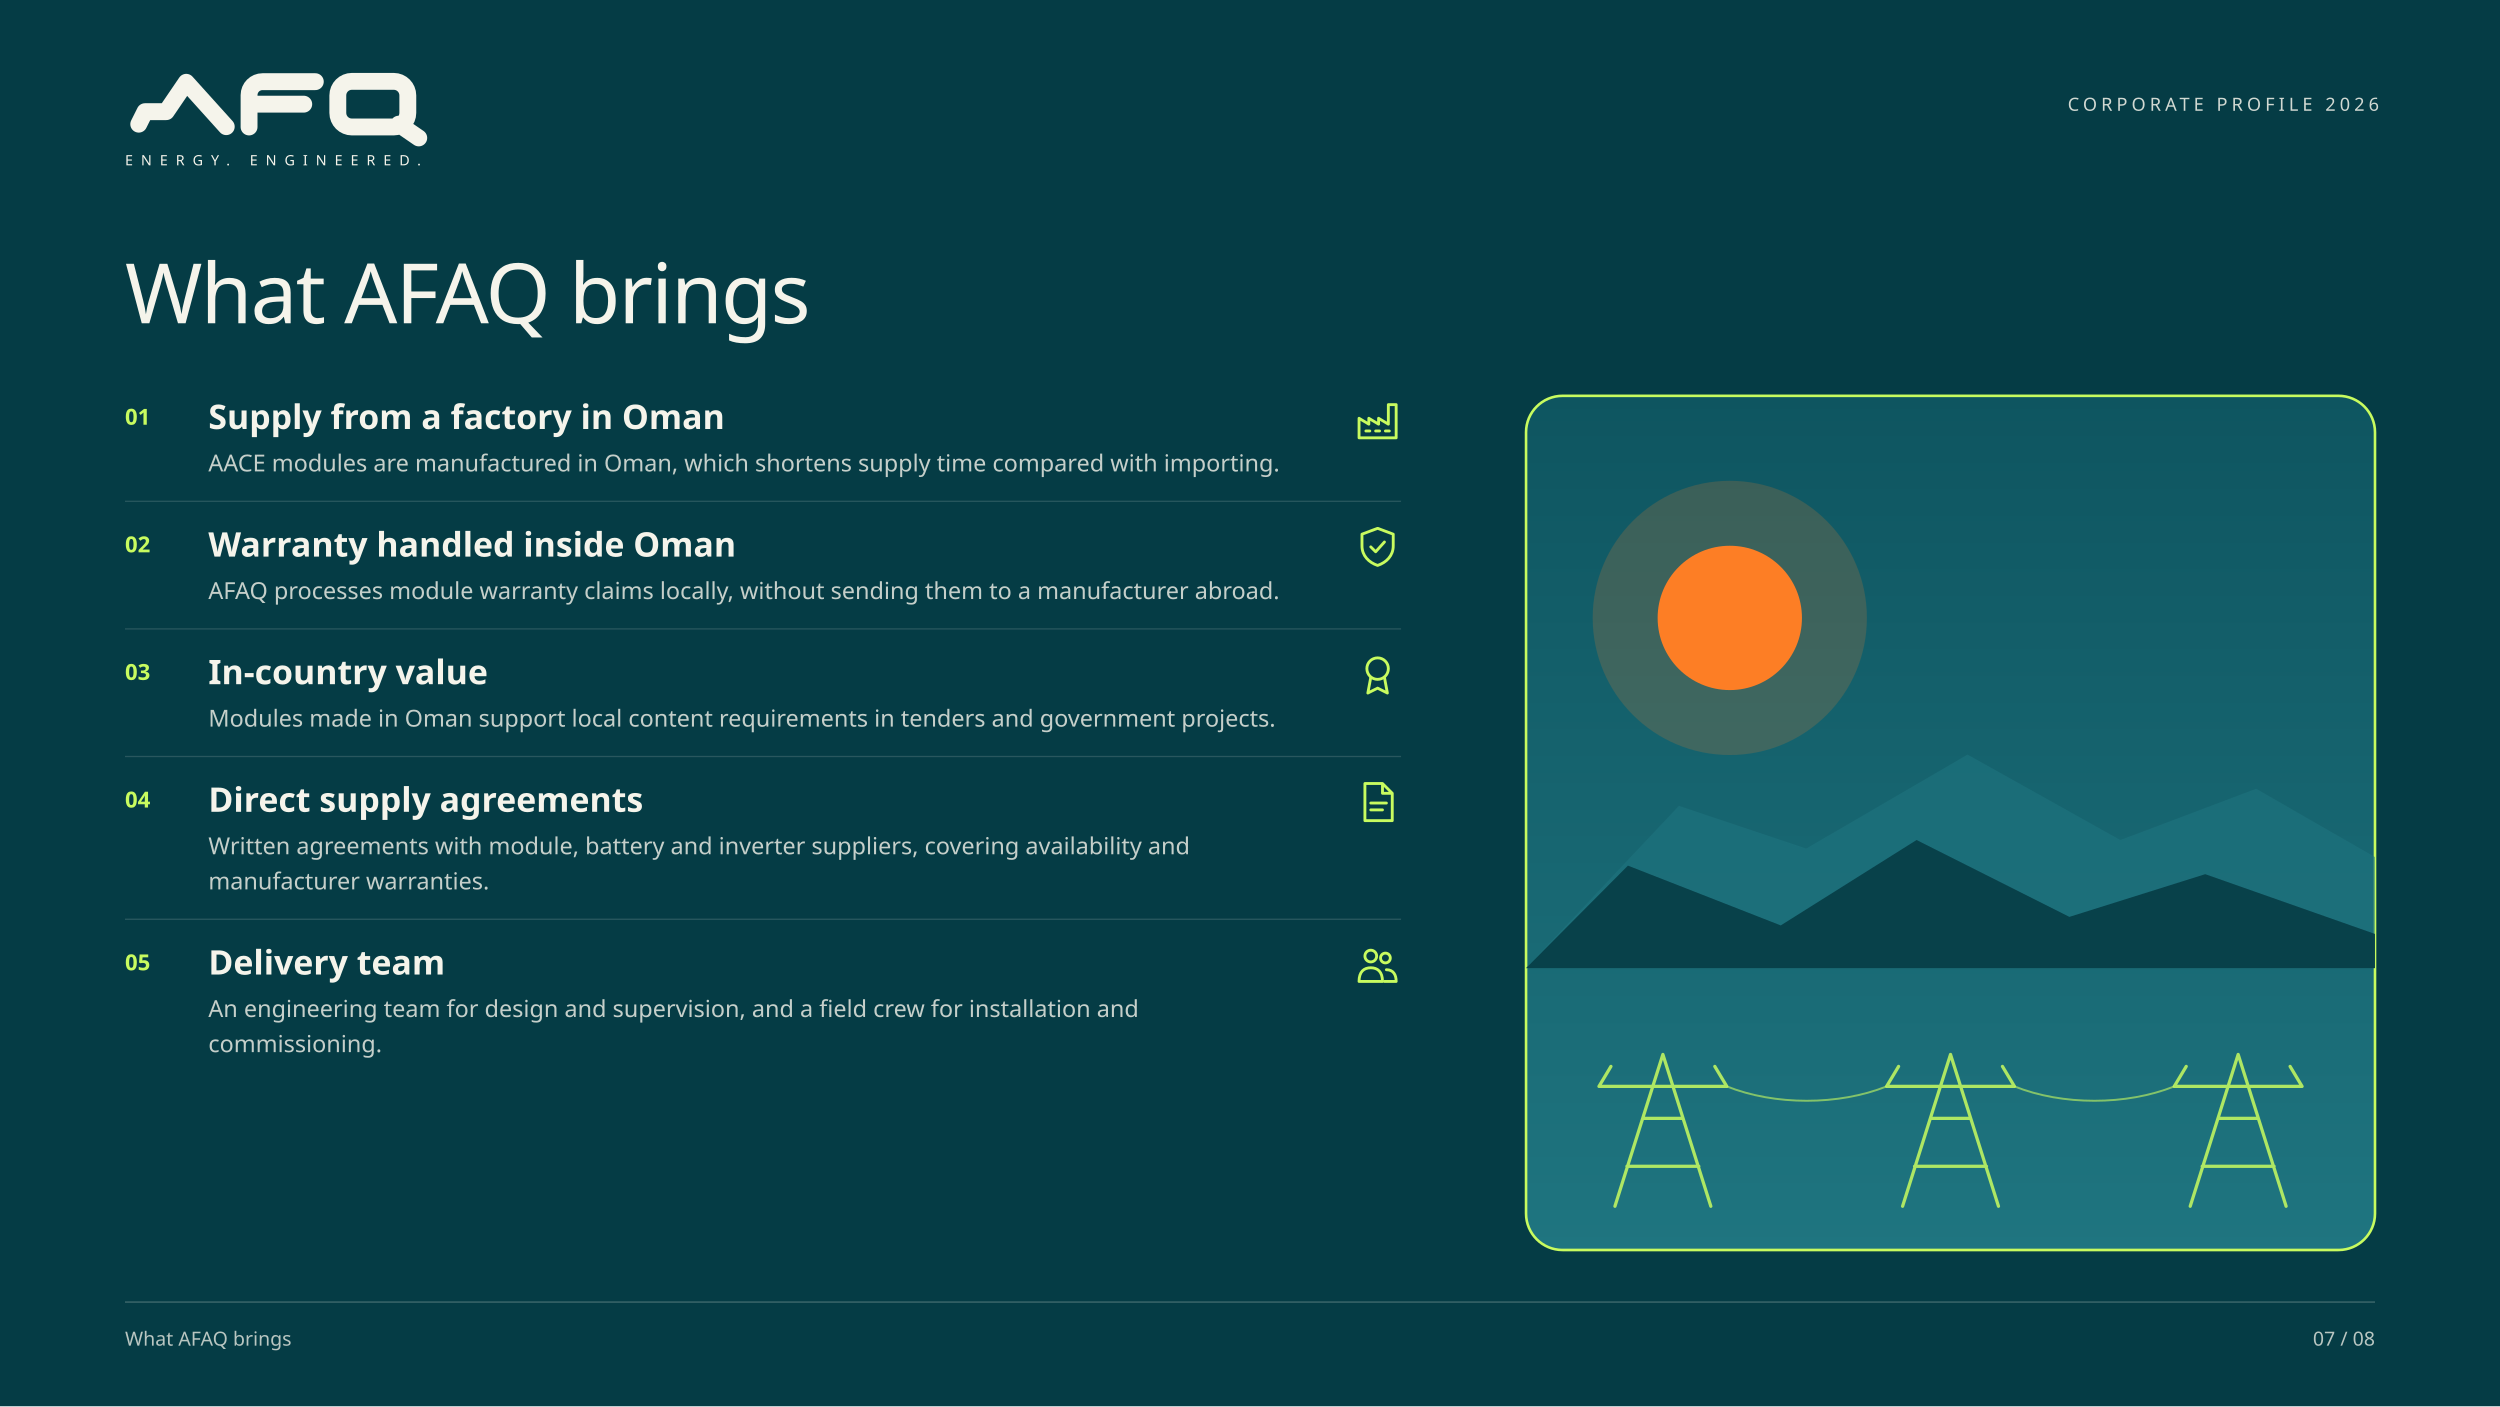
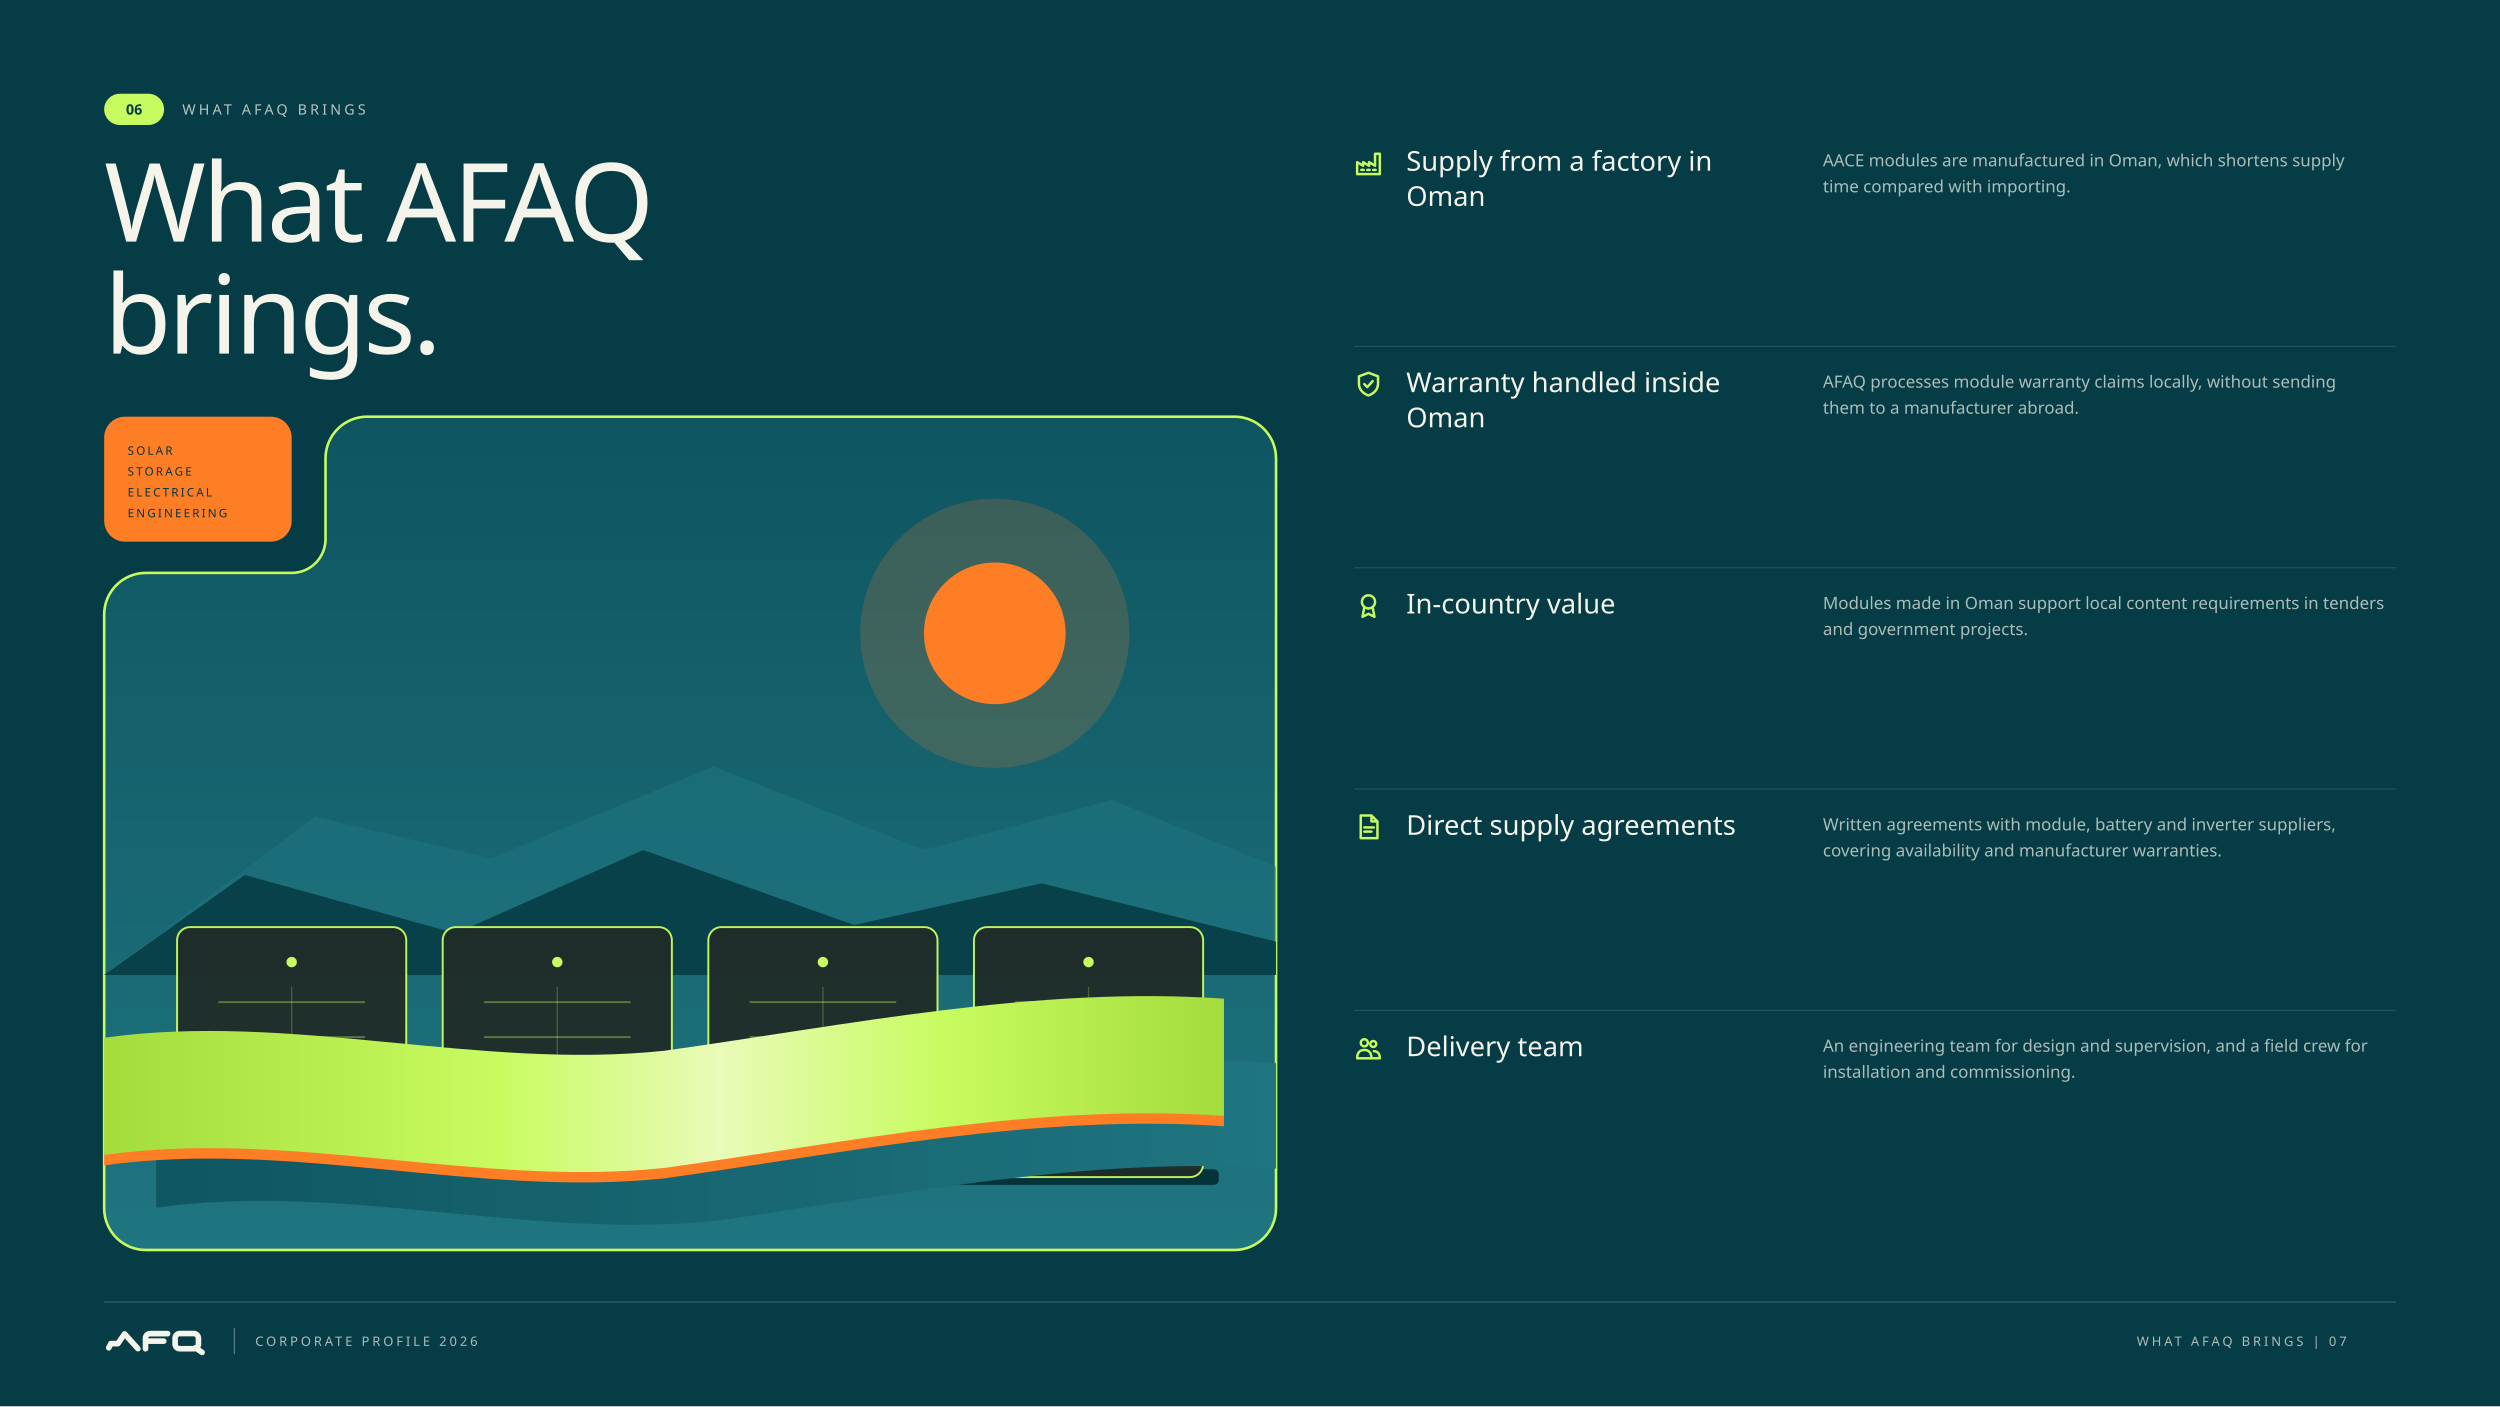
<svg xmlns="http://www.w3.org/2000/svg" width="1920" height="1080" viewBox="0 0 1920 1080">
  <defs>
-     <linearGradient id="grad-1" gradientUnits="userSpaceOnUse" x1="0" y1="304" x2="0" y2="960">
+     <linearGradient id="grad-1" gradientUnits="userSpaceOnUse" x1="0" y1="320" x2="0" y2="960">
      <stop offset="0" stop-color="#0E5560" stop-opacity="1" />
      <stop offset="1" stop-color="#1F7580" stop-opacity="1" />
    </linearGradient>
+     <linearGradient id="grad-2" gradientUnits="userSpaceOnUse" x1="80" y1="0" x2="980" y2="0">
+       <stop offset="0" stop-color="#0E5560" stop-opacity="1" />
+       <stop offset="1" stop-color="#1F7580" stop-opacity="1" />
+     </linearGradient>
+     <linearGradient id="grad-3" gradientUnits="userSpaceOnUse" x1="80" y1="0" x2="940" y2="0">
+       <stop offset="0" stop-color="#A4DC3C" stop-opacity="1" />
+       <stop offset="0.35" stop-color="#C8FB5F" stop-opacity="1" />
+       <stop offset="0.55" stop-color="#E9FBB8" stop-opacity="1" />
+       <stop offset="0.75" stop-color="#C8FB5F" stop-opacity="1" />
+       <stop offset="1" stop-color="#A4DC3C" stop-opacity="1" />
+     </linearGradient>
  </defs>
  <rect id="Background" x="0" y="0" width="1920" height="1080" fill="#053C45" />
-   <g id="Header">
-     <g id="Logo-Lockup">
-       <g id="Wordmark-AFQ">
-         <path id="Letter-A" d="M 106.56 95.36 L 111.36 85.76 L 127.68 85.76 L 143.04 63.2 L 173.76 97.28" fill="none" stroke="#F5F4EB" stroke-width="12.96" stroke-linecap="round" stroke-linejoin="round" />
-         <path id="Letter-F" d="M 191.28 97.52 L 191.28 73.04 C 191.28 67.33 195.89 62.72 201.6 62.72 L 242.16 62.72 M 191.28 80 L 233.28 80" fill="none" stroke="#F5F4EB" stroke-width="12.96" stroke-linecap="round" stroke-linejoin="round" />
-         <path id="Letter-Q" d="M 259.44 73.28 C 259.44 67.31 264.27 62.48 270.24 62.48 L 302.4 62.48 C 308.37 62.48 313.2 67.31 313.2 73.28 L 313.2 86.72 C 313.2 92.69 308.37 97.52 302.4 97.52 L 270.24 97.52 C 264.27 97.52 259.44 92.69 259.44 86.72 Z M 306.24 95.36 L 321.6 105.92" fill="none" stroke="#F5F4EB" stroke-width="12.96" stroke-linecap="round" stroke-linejoin="round" />
-       </g>
-       <text id="Tagline" x="96" y="127" font-family="Inter-Medium" font-size="11" font-weight="500" fill="#F5F4EB" letter-spacing="6.12">ENERGY. ENGINEERED.</text>
-     </g>
-     <text id="Eyebrow" x="1827.08" y="85.09" font-family="Inter-Medium" font-size="14" font-weight="500" fill="#F5F4EB" letter-spacing="3.08" text-anchor="end" opacity="0.85">CORPORATE PROFILE 2026</text>
+   <g id="Eyebrow">
+     <rect id="Eyebrow-Pill" x="80" y="72" width="46" height="24" rx="12" fill="#C8FB5F" />
+     <text id="Eyebrow-Number" x="103" y="88" font-family="Inter-SemiBold" font-size="11" font-weight="600" fill="#053C45" text-anchor="middle">06</text>
+     <text id="Eyebrow-Label" x="140" y="88" font-family="Inter-Medium" font-size="11" font-weight="500" fill="#F5F4EB" letter-spacing="2.42" opacity="0.75">WHAT AFAQ BRINGS</text>
  </g>
-   <text id="Title" x="96" y="248.28" font-family="Inter-Light" font-size="64" font-weight="300" fill="#F5F4EB" letter-spacing="-1.28">What AFAQ brings</text>
-   <g id="Item-01">
-     <text id="Number" x="96" y="326.18" font-family="Inter-SemiBold" font-size="17" font-weight="600" fill="#C8FB5F">01</text>
-     <g id="Icon">
-       <path id="Icon-factory-1" d="M 1043.75 336.25 L 1043.75 321.25 L 1051.25 325.75 L 1051.25 321.25 L 1058.75 325.75 L 1058.75 321.25 L 1066.25 325.75 L 1066.25 310.75 L 1072.25 310.75 L 1072.25 336.25 Z" fill="none" stroke="#C8FB5F" stroke-width="2.2" stroke-linecap="round" stroke-linejoin="round" />
-       <path id="Icon-factory-2" d="M 1049 331 L 1052 331 M 1056.5 331 L 1059.5 331 M 1064 331 L 1067 331" fill="none" stroke="#C8FB5F" stroke-width="2.2" stroke-linecap="round" stroke-linejoin="round" />
-     </g>
-     <text id="Item-Title" x="160" y="329.46" font-family="Inter-SemiBold" font-size="26" font-weight="600" fill="#F5F4EB">Supply from a factory in Oman</text>
-     <text id="Item-Body" x="160" y="362.05" font-family="Inter-Regular" font-size="18" font-weight="400" fill="#F5F4EB" opacity="0.8">AACE modules are manufactured in Oman, which shortens supply time compared with importing.</text>
-     <path id="Divider" d="M 96 385 L 1076 385" fill="none" stroke="#F5F4EB" stroke-width="1" stroke-linecap="butt" stroke-linejoin="round" opacity="0.15" />
+   <g id="Title">
+     <text id="Title-line" x="80" y="185.56" font-family="Inter-Light" font-size="84" font-weight="300" fill="#F5F4EB" letter-spacing="-2.52">What AFAQ</text>
+     <text id="Title-line-2" x="80" y="271.56" font-family="Inter-Light" font-size="84" font-weight="300" fill="#F5F4EB" letter-spacing="-2.52">brings.</text>
  </g>
-   <g id="Item-02">
-     <text id="Number-2" x="96" y="424.18" font-family="Inter-SemiBold" font-size="17" font-weight="600" fill="#C8FB5F">02</text>
-     <g id="Icon-2">
-       <path id="Icon-shield-1" d="M 1058 405.75 L 1070 410.25 L 1070 419.25 C 1070 426.75 1064.75 432 1058 434.25 C 1051.25 432 1046 426.75 1046 419.25 L 1046 410.25 Z" fill="none" stroke="#C8FB5F" stroke-width="2.2" stroke-linecap="round" stroke-linejoin="round" />
-       <path id="Icon-shield-2" d="M 1052.75 420 L 1056.5 423.75 L 1063.25 416.25" fill="none" stroke="#C8FB5F" stroke-width="2.2" stroke-linecap="round" stroke-linejoin="round" />
-     </g>
-     <text id="Item-Title-2" x="160" y="427.46" font-family="Inter-SemiBold" font-size="26" font-weight="600" fill="#F5F4EB">Warranty handled inside Oman</text>
-     <text id="Item-Body-2" x="160" y="460.05" font-family="Inter-Regular" font-size="18" font-weight="400" fill="#F5F4EB" opacity="0.8">AFAQ processes module warranty claims locally, without sending them to a manufacturer abroad.</text>
-     <path id="Divider-2" d="M 96 483 L 1076 483" fill="none" stroke="#F5F4EB" stroke-width="1" stroke-linecap="butt" stroke-linejoin="round" opacity="0.15" />
-   </g>
-   <g id="Item-03">
-     <text id="Number-3" x="96" y="522.18" font-family="Inter-SemiBold" font-size="17" font-weight="600" fill="#C8FB5F">03</text>
-     <g id="Icon-3">
-       <path id="Icon-badge-1" d="M 1066.25 513.5 C 1066.25 518.06 1062.56 521.75 1058 521.75 C 1053.44 521.75 1049.75 518.06 1049.75 513.5 C 1049.75 508.94 1053.44 505.25 1058 505.25 C 1062.56 505.25 1066.25 508.94 1066.25 513.5 Z" fill="none" stroke="#C8FB5F" stroke-width="2.2" stroke-linecap="round" stroke-linejoin="round" />
-       <path id="Icon-badge-2" d="M 1052.75 520.25 L 1050.5 532.25 L 1058 528.5 L 1065.5 532.25 L 1063.25 520.25" fill="none" stroke="#C8FB5F" stroke-width="2.2" stroke-linecap="round" stroke-linejoin="round" />
-     </g>
-     <text id="Item-Title-3" x="160" y="525.46" font-family="Inter-SemiBold" font-size="26" font-weight="600" fill="#F5F4EB">In-country value</text>
-     <text id="Item-Body-3" x="160" y="558.05" font-family="Inter-Regular" font-size="18" font-weight="400" fill="#F5F4EB" opacity="0.8">Modules made in Oman support local content requirements in tenders and government projects.</text>
-     <path id="Divider-3" d="M 96 581 L 1076 581" fill="none" stroke="#F5F4EB" stroke-width="1" stroke-linecap="butt" stroke-linejoin="round" opacity="0.15" />
-   </g>
-   <g id="Item-04">
-     <text id="Number-4" x="96" y="620.18" font-family="Inter-SemiBold" font-size="17" font-weight="600" fill="#C8FB5F">04</text>
-     <g id="Icon-4">
-       <path id="Icon-document-1" d="M 1048.25 601.75 L 1061.75 601.75 L 1069.25 609.25 L 1069.25 630.25 L 1048.25 630.25 Z M 1061.75 601.75 L 1061.75 609.25 L 1069.25 609.25" fill="none" stroke="#C8FB5F" stroke-width="2.2" stroke-linecap="round" stroke-linejoin="round" />
-       <path id="Icon-document-2" d="M 1052.75 616.75 L 1064.75 616.75 M 1052.75 622 L 1061.75 622" fill="none" stroke="#C8FB5F" stroke-width="2.2" stroke-linecap="round" stroke-linejoin="round" />
-     </g>
-     <text id="Item-Title-4" x="160" y="623.46" font-family="Inter-SemiBold" font-size="26" font-weight="600" fill="#F5F4EB">Direct supply agreements</text>
-     <g id="Item-Body-4">
-       <text id="Item-Body-line" x="160" y="656.05" font-family="Inter-Regular" font-size="18" font-weight="400" fill="#F5F4EB" opacity="0.8">Written agreements with module, battery and inverter suppliers, covering availability and</text>
-       <text id="Item-Body-line-2" x="160" y="683.05" font-family="Inter-Regular" font-size="18" font-weight="400" fill="#F5F4EB" opacity="0.8">manufacturer warranties.</text>
-     </g>
-     <path id="Divider-4" d="M 96 706 L 1076 706" fill="none" stroke="#F5F4EB" stroke-width="1" stroke-linecap="butt" stroke-linejoin="round" opacity="0.15" />
-   </g>
-   <g id="Item-05">
-     <text id="Number-5" x="96" y="745.18" font-family="Inter-SemiBold" font-size="17" font-weight="600" fill="#C8FB5F">05</text>
-     <g id="Icon-5">
-       <path id="Icon-team-1" d="M 1057.25 734.25 C 1057.25 736.73 1055.23 738.75 1052.75 738.75 C 1050.27 738.75 1048.25 736.73 1048.25 734.25 C 1048.25 731.77 1050.27 729.75 1052.75 729.75 C 1055.23 729.75 1057.25 731.77 1057.25 734.25 Z" fill="none" stroke="#C8FB5F" stroke-width="2.2" stroke-linecap="round" stroke-linejoin="round" />
-       <path id="Icon-team-2" d="M 1067.75 735.75 C 1067.75 737.82 1066.07 739.5 1064 739.5 C 1061.93 739.5 1060.25 737.82 1060.25 735.75 C 1060.25 733.68 1061.93 732 1064 732 C 1066.07 732 1067.75 733.68 1067.75 735.75 Z" fill="none" stroke="#C8FB5F" stroke-width="2.2" stroke-linecap="round" stroke-linejoin="round" />
-       <path id="Icon-team-3" d="M 1043.75 753.75 C 1043.75 746.25 1047.5 743.25 1052.75 743.25 C 1058 743.25 1061.75 746.25 1061.75 753.75 Z" fill="none" stroke="#C8FB5F" stroke-width="2.2" stroke-linecap="round" stroke-linejoin="round" />
-       <path id="Icon-team-4" d="M 1063.25 753.75 C 1067 753.75 1072.25 753.75 1072.25 753.75 C 1072.25 748.5 1070 744.75 1064.75 744.75" fill="none" stroke="#C8FB5F" stroke-width="2.2" stroke-linecap="round" stroke-linejoin="round" />
-     </g>
-     <text id="Item-Title-5" x="160" y="748.46" font-family="Inter-SemiBold" font-size="26" font-weight="600" fill="#F5F4EB">Delivery team</text>
-     <g id="Item-Body-5">
-       <text id="Item-Body-line-3" x="160" y="781.05" font-family="Inter-Regular" font-size="18" font-weight="400" fill="#F5F4EB" opacity="0.8">An engineering team for design and supervision, and a field crew for installation and</text>
-       <text id="Item-Body-line-4" x="160" y="808.05" font-family="Inter-Regular" font-size="18" font-weight="400" fill="#F5F4EB" opacity="0.8">commissioning.</text>
-     </g>
-   </g>
-   <g id="Photo-Strip">
-     <path id="Photo-Strip__set-image-fill" d="M 1172 332 C 1172 316.54 1184.54 304 1200 304 L 1796 304 C 1811.46 304 1824 316.54 1824 332 L 1824 932 C 1824 947.46 1811.46 960 1796 960 L 1200 960 C 1184.54 960 1172 947.46 1172 932 Z" fill="url(#grad-1)" stroke="#C8FB5F" stroke-width="2" stroke-linecap="butt" stroke-linejoin="round" />
+   <g id="Photo-Storage">
+     <path id="Photo-Storage__set-image-fill" d="M 250 352 C 250 334.33 264.33 320 282 320 L 948 320 C 965.67 320 980 334.33 980 352 L 980 928 C 980 945.67 965.67 960 948 960 L 112 960 C 94.33 960 80 945.67 80 928 L 80 472 C 80 454.33 94.33 440 112 440 L 224 440 C 238.36 440 250 428.36 250 414 Z" fill="url(#grad-1)" stroke="#C8FB5F" stroke-width="2" stroke-linecap="butt" stroke-linejoin="round" />
    <g id="Placeholder-Art--delete-after-placing-photo">
-       <circle id="Sun-Glow" cx="1328.48" cy="474.56" r="105.3" fill="#FD7E25" opacity="0.18" />
-       <circle id="Sun" cx="1328.48" cy="474.56" r="55.42" fill="#FD7E25" />
-       <path id="Mountains-Far" d="M 1172 743.52 L 1289.36 618.88 L 1387.16 651.68 L 1511.04 579.52 L 1628.4 645.12 L 1732.72 605.76 L 1824 658.24 L 1824 743.52 Z" fill="#1F7580" opacity="0.55" />
-       <path id="Mountains-Near" d="M 1172 743.52 L 1250.24 664.8 L 1367.6 710.72 L 1471.92 645.12 L 1589.28 704.16 L 1693.6 671.36 L 1824 717.28 L 1824 743.52 Z" fill="#053C45" opacity="0.9" />
-       <g id="Transmission-Line">
-         <path id="Pylon-1" d="M 1277.09 809.81 L 1240.27 926.4 M 1277.09 809.81 L 1313.91 926.4 M 1249.48 895.72 L 1304.7 895.72 M 1261.75 858.9 L 1292.43 858.9 M 1228 834.35 L 1326.18 834.35 M 1228 834.35 L 1237.2 819.01 M 1326.18 834.35 L 1316.98 819.01" fill="none" stroke="#C8FB5F" stroke-width="2.5" stroke-linecap="round" stroke-linejoin="round" opacity="0.85" />
-         <path id="Pylon-2" d="M 1498 809.81 L 1461.18 926.4 M 1498 809.81 L 1534.82 926.4 M 1470.39 895.72 L 1525.61 895.72 M 1482.66 858.9 L 1513.34 858.9 M 1448.91 834.35 L 1547.09 834.35 M 1448.91 834.35 L 1458.11 819.01 M 1547.09 834.35 L 1537.89 819.01" fill="none" stroke="#C8FB5F" stroke-width="2.5" stroke-linecap="round" stroke-linejoin="round" opacity="0.85" />
-         <path id="Pylon-3" d="M 1718.91 809.81 L 1682.09 926.4 M 1718.91 809.81 L 1755.73 926.4 M 1691.3 895.72 L 1746.52 895.72 M 1703.57 858.9 L 1734.25 858.9 M 1669.82 834.35 L 1768 834.35 M 1669.82 834.35 L 1679.02 819.01 M 1768 834.35 L 1758.8 819.01" fill="none" stroke="#C8FB5F" stroke-width="2.5" stroke-linecap="round" stroke-linejoin="round" opacity="0.85" />
-         <path id="Cable-1" d="M 1326.18 834.35 C 1363 849.08 1412.09 849.08 1448.91 834.35" fill="none" stroke="#C8FB5F" stroke-width="1.5" stroke-linecap="butt" stroke-linejoin="round" opacity="0.6" />
-         <path id="Cable-2" d="M 1547.09 834.35 C 1583.91 849.08 1633 849.08 1669.82 834.35" fill="none" stroke="#C8FB5F" stroke-width="1.5" stroke-linecap="butt" stroke-linejoin="round" opacity="0.6" />
+       <circle id="Sun-Glow" cx="764" cy="486.4" r="103.36" fill="#FD7E25" opacity="0.18" />
+       <circle id="Sun" cx="764" cy="486.4" r="54.4" fill="#FD7E25" />
+       <path id="Mountains-Far" d="M 80 748.8 L 242 627.2 L 377 659.2 L 548 588.8 L 710 652.8 L 854 614.4 L 980 665.6 L 980 748.8 Z" fill="#1F7580" opacity="0.55" />
+       <path id="Mountains-Near" d="M 80 748.8 L 188 672 L 350 716.8 L 494 652.8 L 656 710.4 L 800 678.4 L 980 723.2 L 980 748.8 Z" fill="#053C45" opacity="0.9" />
+       <g id="Battery-Cabinets">
+         <rect id="Plinth" x="124" y="898" width="812" height="12" rx="4" fill="#022C32" opacity="0.9" />
+         <path id="Cabinet-1" d="M 136 722 C 136 716.48 140.48 712 146 712 L 302 712 C 307.52 712 312 716.48 312 722 L 312 894 C 312 899.52 307.52 904 302 904 L 146 904 C 140.48 904 136 899.52 136 894 Z" fill="#202C28" stroke="#C8FB5F" stroke-width="1.5" stroke-linecap="round" stroke-linejoin="round" opacity="0.95" />
+         <path id="Cabinet-1-vent-1" d="M 167.68 769.6 L 280.32 769.6" fill="none" stroke="#C8FB5F" stroke-width="1.5" stroke-linecap="butt" stroke-linejoin="round" opacity="0.35" />
+         <path id="Cabinet-1-vent-2" d="M 167.68 796.48 L 280.32 796.48" fill="none" stroke="#C8FB5F" stroke-width="1.5" stroke-linecap="butt" stroke-linejoin="round" opacity="0.35" />
+         <path id="Cabinet-1-vent-3" d="M 167.68 823.36 L 280.32 823.36" fill="none" stroke="#C8FB5F" stroke-width="1.5" stroke-linecap="butt" stroke-linejoin="round" opacity="0.35" />
+         <circle id="Cabinet-1-led" cx="224" cy="738.88" r="4" fill="#C8FB5F" />
+         <path id="Cabinet-1-door" d="M 224 758.08 L 224 884.8" fill="none" stroke="#C8FB5F" stroke-width="1" stroke-linecap="butt" stroke-linejoin="round" opacity="0.25" />
+         <path id="Cabinet-2" d="M 340 722 C 340 716.48 344.48 712 350 712 L 506 712 C 511.52 712 516 716.48 516 722 L 516 894 C 516 899.52 511.52 904 506 904 L 350 904 C 344.48 904 340 899.52 340 894 Z" fill="#202C28" stroke="#C8FB5F" stroke-width="1.5" stroke-linecap="round" stroke-linejoin="round" opacity="0.95" />
+         <path id="Cabinet-2-vent-1" d="M 371.68 769.6 L 484.32 769.6" fill="none" stroke="#C8FB5F" stroke-width="1.5" stroke-linecap="butt" stroke-linejoin="round" opacity="0.35" />
+         <path id="Cabinet-2-vent-2" d="M 371.68 796.48 L 484.32 796.48" fill="none" stroke="#C8FB5F" stroke-width="1.5" stroke-linecap="butt" stroke-linejoin="round" opacity="0.35" />
+         <path id="Cabinet-2-vent-3" d="M 371.68 823.36 L 484.32 823.36" fill="none" stroke="#C8FB5F" stroke-width="1.5" stroke-linecap="butt" stroke-linejoin="round" opacity="0.35" />
+         <circle id="Cabinet-2-led" cx="428" cy="738.88" r="4" fill="#C8FB5F" />
+         <path id="Cabinet-2-door" d="M 428 758.08 L 428 884.8" fill="none" stroke="#C8FB5F" stroke-width="1" stroke-linecap="butt" stroke-linejoin="round" opacity="0.25" />
+         <path id="Cabinet-3" d="M 544 722 C 544 716.48 548.48 712 554 712 L 710 712 C 715.52 712 720 716.48 720 722 L 720 894 C 720 899.52 715.52 904 710 904 L 554 904 C 548.48 904 544 899.52 544 894 Z" fill="#202C28" stroke="#C8FB5F" stroke-width="1.5" stroke-linecap="round" stroke-linejoin="round" opacity="0.95" />
+         <path id="Cabinet-3-vent-1" d="M 575.68 769.6 L 688.32 769.6" fill="none" stroke="#C8FB5F" stroke-width="1.5" stroke-linecap="butt" stroke-linejoin="round" opacity="0.35" />
+         <path id="Cabinet-3-vent-2" d="M 575.68 796.48 L 688.32 796.48" fill="none" stroke="#C8FB5F" stroke-width="1.5" stroke-linecap="butt" stroke-linejoin="round" opacity="0.35" />
+         <path id="Cabinet-3-vent-3" d="M 575.68 823.36 L 688.32 823.36" fill="none" stroke="#C8FB5F" stroke-width="1.5" stroke-linecap="butt" stroke-linejoin="round" opacity="0.35" />
+         <circle id="Cabinet-3-led" cx="632" cy="738.88" r="4" fill="#C8FB5F" />
+         <path id="Cabinet-3-door" d="M 632 758.08 L 632 884.8" fill="none" stroke="#C8FB5F" stroke-width="1" stroke-linecap="butt" stroke-linejoin="round" opacity="0.25" />
+         <path id="Cabinet-4" d="M 748 722 C 748 716.48 752.48 712 758 712 L 914 712 C 919.52 712 924 716.48 924 722 L 924 894 C 924 899.52 919.52 904 914 904 L 758 904 C 752.48 904 748 899.52 748 894 Z" fill="#202C28" stroke="#C8FB5F" stroke-width="1.5" stroke-linecap="round" stroke-linejoin="round" opacity="0.95" />
+         <path id="Cabinet-4-vent-1" d="M 779.68 769.6 L 892.32 769.6" fill="none" stroke="#C8FB5F" stroke-width="1.5" stroke-linecap="butt" stroke-linejoin="round" opacity="0.35" />
+         <path id="Cabinet-4-vent-2" d="M 779.68 796.48 L 892.32 796.48" fill="none" stroke="#C8FB5F" stroke-width="1.5" stroke-linecap="butt" stroke-linejoin="round" opacity="0.35" />
+         <path id="Cabinet-4-vent-3" d="M 779.68 823.36 L 892.32 823.36" fill="none" stroke="#C8FB5F" stroke-width="1.5" stroke-linecap="butt" stroke-linejoin="round" opacity="0.35" />
+         <circle id="Cabinet-4-led" cx="836" cy="738.88" r="4" fill="#C8FB5F" />
+         <path id="Cabinet-4-door" d="M 836 758.08 L 836 884.8" fill="none" stroke="#C8FB5F" stroke-width="1" stroke-linecap="butt" stroke-linejoin="round" opacity="0.25" />
      </g>
    </g>
  </g>
+   <g id="Label-Tab">
+     <rect id="Label-Tab-Shape" x="80" y="320" width="144" height="96" rx="16" fill="#FD7E25" />
+     <g id="Label-Tab-Text">
+       <text id="Label-Tab-Text-line" x="98" y="349.27" font-family="Inter-Medium" font-size="9" font-weight="500" fill="#03343D" letter-spacing="1.62">SOLAR</text>
+       <text id="Label-Tab-Text-line-2" x="98" y="365.27" font-family="Inter-Medium" font-size="9" font-weight="500" fill="#03343D" letter-spacing="1.62">STORAGE</text>
+       <text id="Label-Tab-Text-line-3" x="98" y="381.27" font-family="Inter-Medium" font-size="9" font-weight="500" fill="#03343D" letter-spacing="1.62">ELECTRICAL</text>
+       <text id="Label-Tab-Text-line-4" x="98" y="397.27" font-family="Inter-Medium" font-size="9" font-weight="500" fill="#03343D" letter-spacing="1.62">ENGINEERING</text>
+     </g>
+   </g>
+   <g id="Ribbon">
+     <path id="Ribbon-Teal" d="M 120 846.5 C 263 826.5 407 871.5 550 856.5 C 693 836.5 837 806.5 980 816.5 L 980 897.5 C 837 887.5 693 917.5 550 937.5 C 407 952.5 263 907.5 120 927.5 Z" fill="url(#grad-2)" />
+     <path id="Ribbon-Orange" d="M 80 885 C 223 865 367 910 510 895 C 653 875 797 845 940 855 L 940 865 C 797 855 653 885 510 905 C 367 920 223 875 80 895 Z" fill="#FD7E25" />
+     <path id="Ribbon-Lime" d="M 80 797 C 223 777 367 822 510 807 C 653 787 797 757 940 767 L 940 857 C 797 847 653 877 510 897 C 367 912 223 867 80 887 Z" fill="url(#grad-3)" />
+   </g>
+   <g id="Item-01">
+     <g id="Icon">
+       <path id="Icon-factory-1" d="M 1042.29 133.71 L 1042.29 124.54 L 1046.88 127.29 L 1046.88 124.54 L 1051.46 127.29 L 1051.46 124.54 L 1056.04 127.29 L 1056.04 118.12 L 1059.71 118.12 L 1059.71 133.71 Z" fill="none" stroke="#C8FB5F" stroke-width="1.9" stroke-linecap="round" stroke-linejoin="round" />
+       <path id="Icon-factory-2" d="M 1045.5 130.5 L 1047.33 130.5 M 1050.08 130.5 L 1051.92 130.5 M 1054.67 130.5 L 1056.5 130.5" fill="none" stroke="#C8FB5F" stroke-width="1.9" stroke-linecap="round" stroke-linejoin="round" />
+     </g>
+     <g id="Item-Title">
+       <text id="Item-Title-line" x="1080" y="131.14" font-family="Inter-Regular" font-size="21" font-weight="400" fill="#F5F4EB">Supply from a factory in</text>
+       <text id="Item-Title-line-2" x="1080" y="158.14" font-family="Inter-Regular" font-size="21" font-weight="400" fill="#F5F4EB">Oman</text>
+     </g>
+     <g id="Item-Body">
+       <text id="Item-Body-line" x="1400" y="127.73" font-family="Inter-Regular" font-size="13" font-weight="400" fill="#F5F4EB" opacity="0.7">AACE modules are manufactured in Oman, which shortens supply</text>
+       <text id="Item-Body-line-2" x="1400" y="147.73" font-family="Inter-Regular" font-size="13" font-weight="400" fill="#F5F4EB" opacity="0.7">time compared with importing.</text>
+     </g>
+     <path id="Divider" d="M 1040 266 L 1840 266" fill="none" stroke="#F5F4EB" stroke-width="1" stroke-linecap="butt" stroke-linejoin="round" opacity="0.12" />
+   </g>
+   <g id="Item-02">
+     <g id="Icon-2">
+       <path id="Icon-shield-1" d="M 1051 286.29 L 1058.33 289.04 L 1058.33 294.54 C 1058.33 299.12 1055.12 302.33 1051 303.71 C 1046.88 302.33 1043.67 299.12 1043.67 294.54 L 1043.67 289.04 Z" fill="none" stroke="#C8FB5F" stroke-width="1.9" stroke-linecap="round" stroke-linejoin="round" />
+       <path id="Icon-shield-2" d="M 1047.79 295 L 1050.08 297.29 L 1054.21 292.71" fill="none" stroke="#C8FB5F" stroke-width="1.9" stroke-linecap="round" stroke-linejoin="round" />
+     </g>
+     <g id="Item-Title-2">
+       <text id="Item-Title-line-3" x="1080" y="301.14" font-family="Inter-Regular" font-size="21" font-weight="400" fill="#F5F4EB">Warranty handled inside</text>
+       <text id="Item-Title-line-4" x="1080" y="328.14" font-family="Inter-Regular" font-size="21" font-weight="400" fill="#F5F4EB">Oman</text>
+     </g>
+     <g id="Item-Body-2">
+       <text id="Item-Body-line-3" x="1400" y="297.73" font-family="Inter-Regular" font-size="13" font-weight="400" fill="#F5F4EB" opacity="0.7">AFAQ processes module warranty claims locally, without sending</text>
+       <text id="Item-Body-line-4" x="1400" y="317.73" font-family="Inter-Regular" font-size="13" font-weight="400" fill="#F5F4EB" opacity="0.7">them to a manufacturer abroad.</text>
+     </g>
+     <path id="Divider-2" d="M 1040 436 L 1840 436" fill="none" stroke="#F5F4EB" stroke-width="1" stroke-linecap="butt" stroke-linejoin="round" opacity="0.12" />
+   </g>
+   <g id="Item-03">
+     <g id="Icon-3">
+       <path id="Icon-badge-1" d="M 1056.04 462.25 C 1056.04 465.04 1053.79 467.29 1051 467.29 C 1048.21 467.29 1045.96 465.04 1045.96 462.25 C 1045.96 459.46 1048.21 457.21 1051 457.21 C 1053.79 457.21 1056.04 459.46 1056.04 462.25 Z" fill="none" stroke="#C8FB5F" stroke-width="1.9" stroke-linecap="round" stroke-linejoin="round" />
+       <path id="Icon-badge-2" d="M 1047.79 466.38 L 1046.42 473.71 L 1051 471.42 L 1055.58 473.71 L 1054.21 466.38" fill="none" stroke="#C8FB5F" stroke-width="1.9" stroke-linecap="round" stroke-linejoin="round" />
+     </g>
+     <text id="Item-Title-3" x="1080" y="471.14" font-family="Inter-Regular" font-size="21" font-weight="400" fill="#F5F4EB">In-country value</text>
+     <g id="Item-Body-3">
+       <text id="Item-Body-line-5" x="1400" y="467.73" font-family="Inter-Regular" font-size="13" font-weight="400" fill="#F5F4EB" opacity="0.7">Modules made in Oman support local content requirements in tenders</text>
+       <text id="Item-Body-line-6" x="1400" y="487.73" font-family="Inter-Regular" font-size="13" font-weight="400" fill="#F5F4EB" opacity="0.7">and government projects.</text>
+     </g>
+     <path id="Divider-3" d="M 1040 606 L 1840 606" fill="none" stroke="#F5F4EB" stroke-width="1" stroke-linecap="butt" stroke-linejoin="round" opacity="0.12" />
+   </g>
+   <g id="Item-04">
+     <g id="Icon-4">
+       <path id="Icon-document-1" d="M 1045.04 626.29 L 1053.29 626.29 L 1057.88 630.88 L 1057.88 643.71 L 1045.04 643.71 Z M 1053.29 626.29 L 1053.29 630.88 L 1057.88 630.88" fill="none" stroke="#C8FB5F" stroke-width="1.9" stroke-linecap="round" stroke-linejoin="round" />
+       <path id="Icon-document-2" d="M 1047.79 635.46 L 1055.12 635.46 M 1047.79 638.67 L 1053.29 638.67" fill="none" stroke="#C8FB5F" stroke-width="1.9" stroke-linecap="round" stroke-linejoin="round" />
+     </g>
+     <text id="Item-Title-4" x="1080" y="641.14" font-family="Inter-Regular" font-size="21" font-weight="400" fill="#F5F4EB">Direct supply agreements</text>
+     <g id="Item-Body-4">
+       <text id="Item-Body-line-7" x="1400" y="637.73" font-family="Inter-Regular" font-size="13" font-weight="400" fill="#F5F4EB" opacity="0.7">Written agreements with module, battery and inverter suppliers,</text>
+       <text id="Item-Body-line-8" x="1400" y="657.73" font-family="Inter-Regular" font-size="13" font-weight="400" fill="#F5F4EB" opacity="0.7">covering availability and manufacturer warranties.</text>
+     </g>
+     <path id="Divider-4" d="M 1040 776 L 1840 776" fill="none" stroke="#F5F4EB" stroke-width="1" stroke-linecap="butt" stroke-linejoin="round" opacity="0.12" />
+   </g>
+   <g id="Item-05">
+     <g id="Icon-5">
+       <path id="Icon-team-1" d="M 1050.54 800.88 C 1050.54 802.39 1049.31 803.62 1047.79 803.62 C 1046.27 803.62 1045.04 802.39 1045.04 800.88 C 1045.04 799.36 1046.27 798.12 1047.79 798.12 C 1049.31 798.12 1050.54 799.36 1050.54 800.88 Z" fill="none" stroke="#C8FB5F" stroke-width="1.9" stroke-linecap="round" stroke-linejoin="round" />
+       <path id="Icon-team-2" d="M 1056.96 801.79 C 1056.96 803.06 1055.93 804.08 1054.67 804.08 C 1053.4 804.08 1052.38 803.06 1052.38 801.79 C 1052.38 800.53 1053.4 799.5 1054.67 799.5 C 1055.93 799.5 1056.96 800.53 1056.96 801.79 Z" fill="none" stroke="#C8FB5F" stroke-width="1.9" stroke-linecap="round" stroke-linejoin="round" />
+       <path id="Icon-team-3" d="M 1042.29 812.79 C 1042.29 808.21 1044.58 806.38 1047.79 806.38 C 1051 806.38 1053.29 808.21 1053.29 812.79 Z" fill="none" stroke="#C8FB5F" stroke-width="1.9" stroke-linecap="round" stroke-linejoin="round" />
+       <path id="Icon-team-4" d="M 1054.21 812.79 C 1056.5 812.79 1059.71 812.79 1059.71 812.79 C 1059.71 809.58 1058.33 807.29 1055.12 807.29" fill="none" stroke="#C8FB5F" stroke-width="1.9" stroke-linecap="round" stroke-linejoin="round" />
+     </g>
+     <text id="Item-Title-5" x="1080" y="811.14" font-family="Inter-Regular" font-size="21" font-weight="400" fill="#F5F4EB">Delivery team</text>
+     <g id="Item-Body-5">
+       <text id="Item-Body-line-9" x="1400" y="807.73" font-family="Inter-Regular" font-size="13" font-weight="400" fill="#F5F4EB" opacity="0.7">An engineering team for design and supervision, and a field crew for</text>
+       <text id="Item-Body-line-10" x="1400" y="827.73" font-family="Inter-Regular" font-size="13" font-weight="400" fill="#F5F4EB" opacity="0.7">installation and commissioning.</text>
+     </g>
+   </g>
  <g id="Footer">
-     <path id="Footer-Rule" d="M 96 1000 L 1824 1000" fill="none" stroke="#F5F4EB" stroke-width="1" stroke-linecap="butt" stroke-linejoin="round" opacity="0.25" />
-     <text id="Footer-Section" x="96" y="1033.46" font-family="Inter-Regular" font-size="15" font-weight="400" fill="#F5F4EB" opacity="0.75">What AFAQ brings</text>
-     <text id="Footer-Page" x="1824" y="1033.46" font-family="Inter-Medium" font-size="15" font-weight="500" fill="#F5F4EB" text-anchor="end" opacity="0.75">07 / 08</text>
+     <path id="Footer-Rule" d="M 80 1000 L 1840 1000" fill="none" stroke="#F5F4EB" stroke-width="1" stroke-linecap="butt" stroke-linejoin="round" opacity="0.2" />
+     <g id="Footer-Wordmark">
+       <path id="Letter-A" d="M 83.52 1035.12 L 85.12 1031.92 L 90.56 1031.92 L 95.68 1024.4 L 105.92 1035.76" fill="none" stroke="#F5F4EB" stroke-width="4.32" stroke-linecap="round" stroke-linejoin="round" />
+       <path id="Letter-F" d="M 111.76 1035.84 L 111.76 1027.68 C 111.76 1025.78 113.3 1024.24 115.2 1024.24 L 128.72 1024.24 M 111.76 1030 L 125.76 1030" fill="none" stroke="#F5F4EB" stroke-width="4.32" stroke-linecap="round" stroke-linejoin="round" />
+       <path id="Letter-Q" d="M 134.48 1027.76 C 134.48 1025.77 136.09 1024.16 138.08 1024.16 L 148.8 1024.16 C 150.79 1024.16 152.4 1025.77 152.4 1027.76 L 152.4 1032.24 C 152.4 1034.23 150.79 1035.84 148.8 1035.84 L 138.08 1035.84 C 136.09 1035.84 134.48 1034.23 134.48 1032.24 Z M 150.08 1035.12 L 155.2 1038.64" fill="none" stroke="#F5F4EB" stroke-width="4.32" stroke-linecap="round" stroke-linejoin="round" />
+     </g>
+     <path id="Footer-Divider" d="M 180 1020 L 180 1040" fill="none" stroke="#F5F4EB" stroke-width="1" stroke-linecap="butt" stroke-linejoin="round" opacity="0.35" />
+     <text id="Footer-Profile" x="196" y="1033.64" font-family="Inter-Medium" font-size="10" font-weight="500" fill="#F5F4EB" letter-spacing="2.2" opacity="0.7">CORPORATE PROFILE 2026</text>
+     <text id="Footer-Section" x="1802.2" y="1033.64" font-family="Inter-Medium" font-size="10" font-weight="500" fill="#F5F4EB" letter-spacing="2.2" text-anchor="end" opacity="0.7">WHAT AFAQ BRINGS   |   07</text>
  </g>
</svg>
